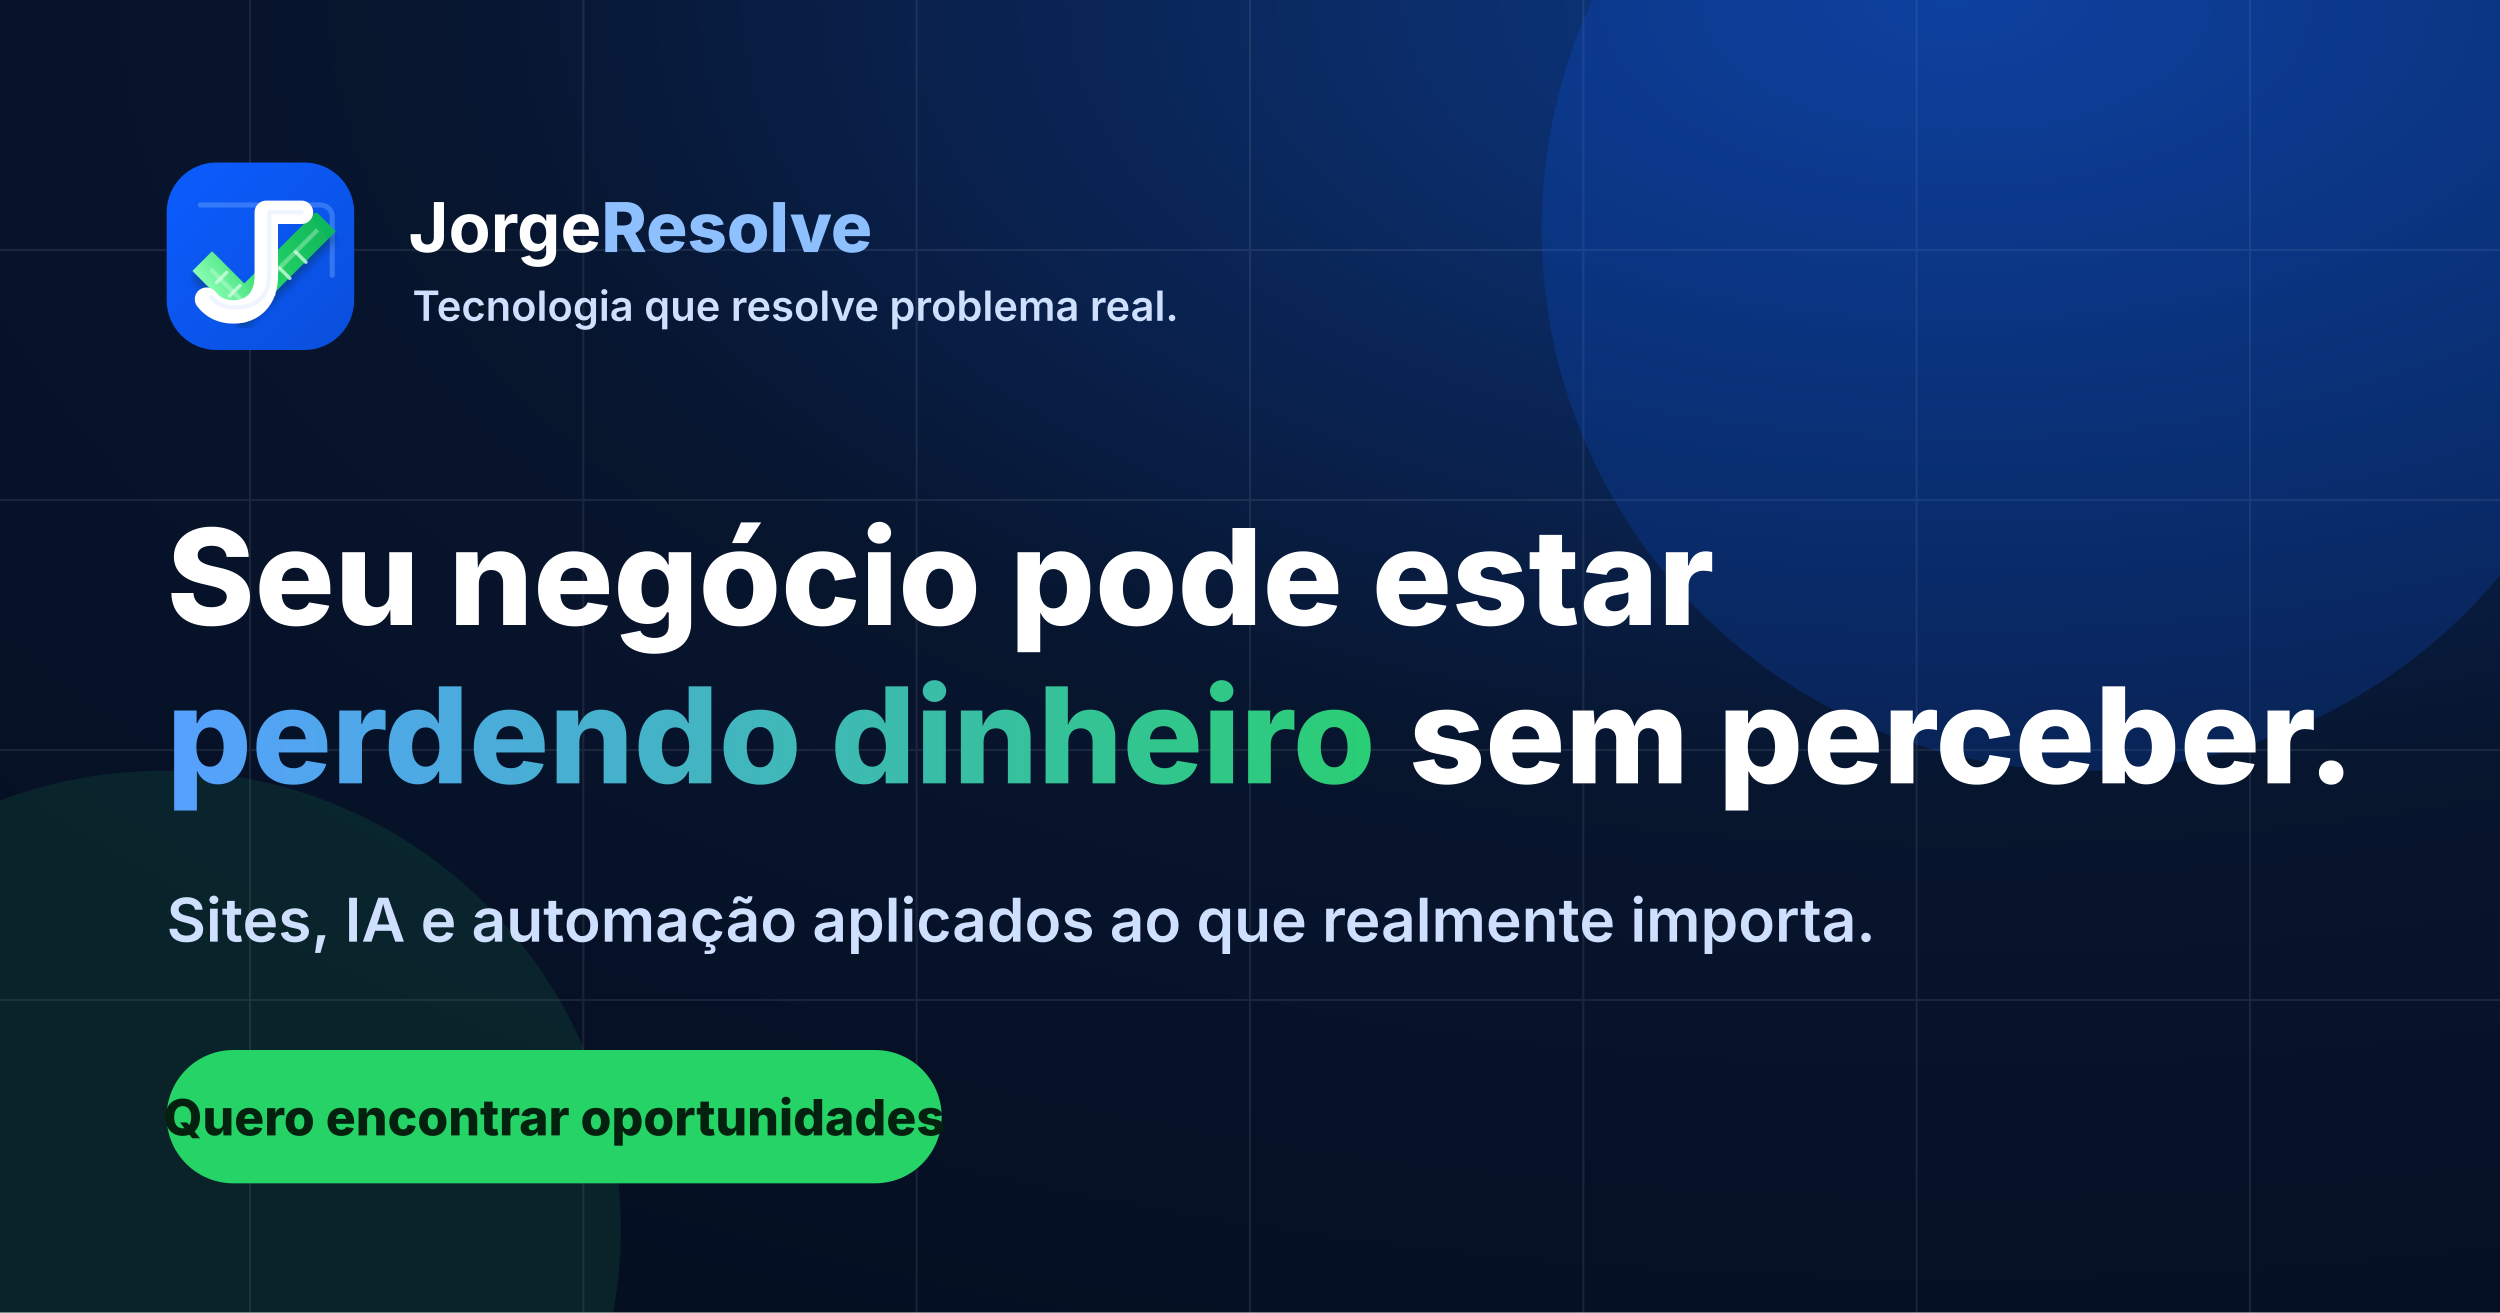
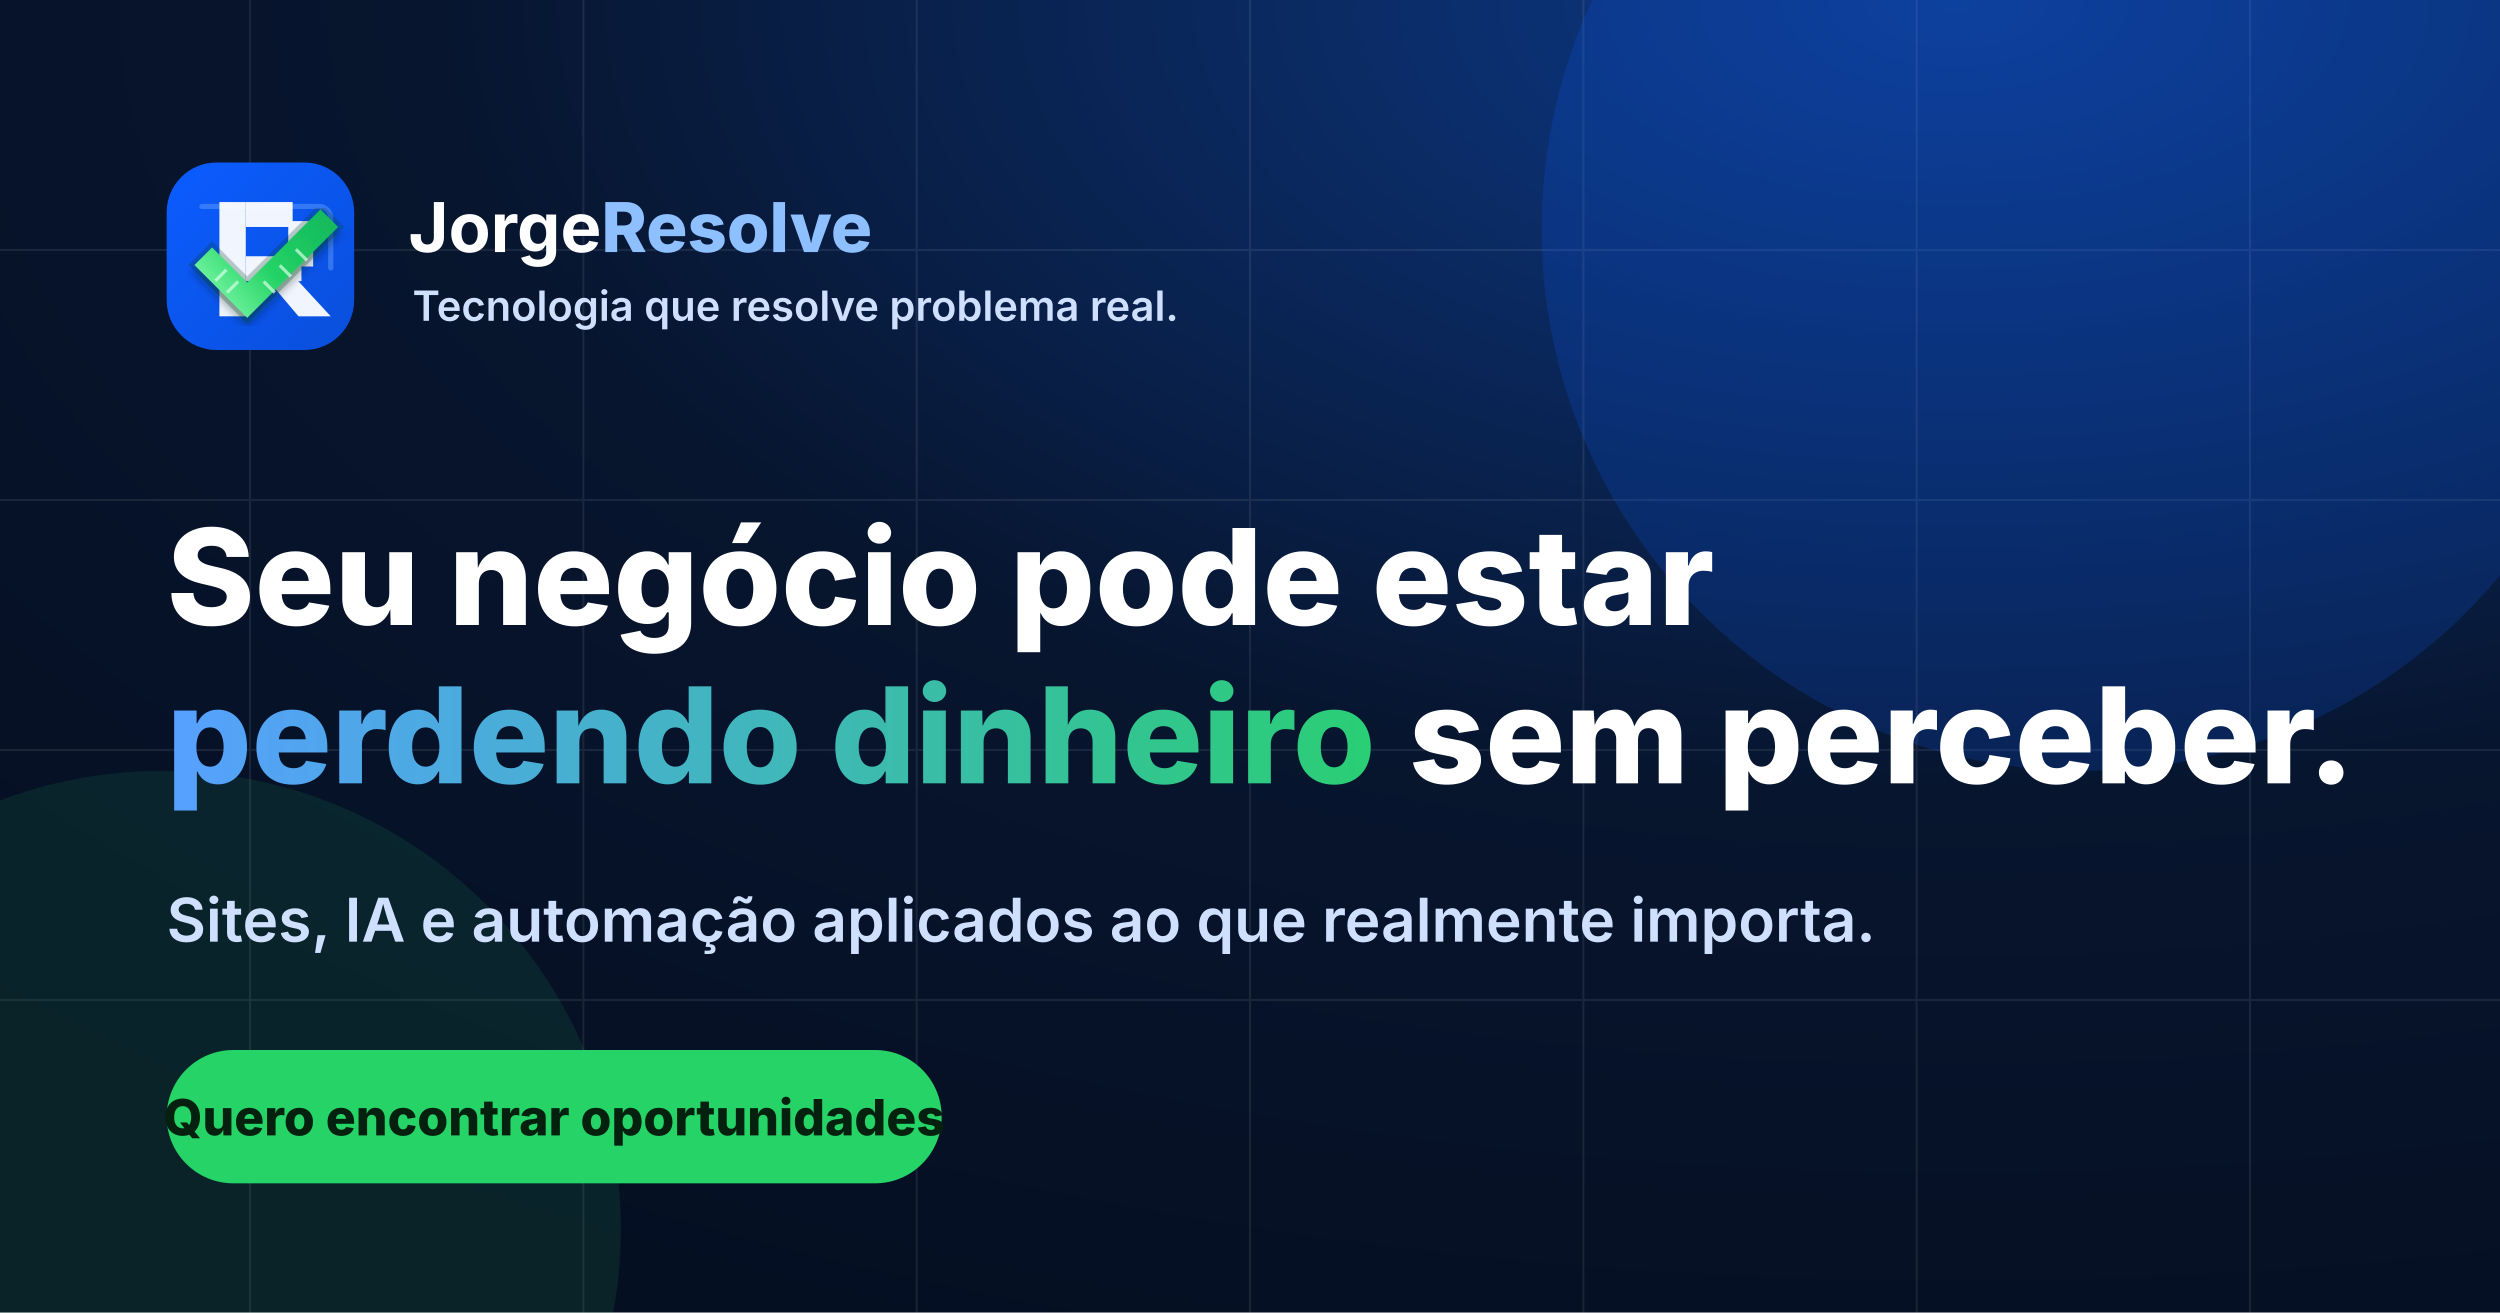
<svg xmlns="http://www.w3.org/2000/svg" viewBox="0 0 1200 630" width="1200" height="630" role="img" aria-labelledby="title desc">
  <defs>
    <radialGradient id="bg" cx="78%" cy="0%" r="110%">
      <stop offset="0" stop-color="#0D3A8A" />
      <stop offset="55%" stop-color="#07152E" />
      <stop offset="100%" stop-color="#050F22" />
    </radialGradient>
    <linearGradient id="jr-blue" x1="0" y1="0" x2="128" y2="128" gradientUnits="userSpaceOnUse">
      <stop offset="0" stop-color="#0B5CFF" />
      <stop offset="1" stop-color="#0A4FDB" />
    </linearGradient>
-     <linearGradient id="resolve-green" x1="32" y1="94" x2="104" y2="42" gradientUnits="userSpaceOnUse">
+     <linearGradient id="resolve-green" x1="28" y1="108" x2="112" y2="34" gradientUnits="userSpaceOnUse">
      <stop offset="0" stop-color="#8BFFB3" />
      <stop offset=".48" stop-color="#25D366" />
      <stop offset="1" stop-color="#11B85B" />
    </linearGradient>
    <linearGradient id="hl" x1="80" y1="0" x2="720" y2="0" gradientUnits="userSpaceOnUse">
      <stop offset="0" stop-color="#56A0FF" />
      <stop offset="1" stop-color="#25D366" />
    </linearGradient>
    <filter id="resolve-shadow" x="-25%" y="-25%" width="150%" height="160%">
      <feDropShadow dx="0" dy="5" stdDeviation="2.5" flood-color="#04210F" flood-opacity=".32" />
    </filter>
  </defs>
  <rect width="1200" height="630" fill="url(#bg)" />
  <g opacity=".08" stroke="#FFFFFF" stroke-width="1">
    <path d="M0 120h1200M0 240h1200M0 360h1200M0 480h1200" />
    <path d="M120 0v630M280 0v630M440 0v630M600 0v630M760 0v630M920 0v630M1080 0v630" />
  </g>
  <circle cx="1000" cy="110" r="260" fill="#0B5CFF" opacity=".18" />
  <circle cx="78" cy="590" r="220" fill="#25D366" opacity=".10" />
  <g transform="translate(80,78)">
    <g transform="scale(.703125)">
      <rect width="128" height="128" rx="34" fill="url(#jr-blue)" />
-       <path d="M23 29h82a8 8 0 0 1 8 8v40" fill="none" stroke="#6EA8FF" stroke-width="3.5" stroke-linecap="round" opacity=".42" />
+       <path d="M24 30h80a8 8 0 0 1 8 8v34" fill="none" stroke="#6EA8FF" stroke-width="3.5" stroke-linecap="round" opacity=".42" />
+       <g opacity=".94">
+         <rect x="36" y="27" width="18" height="78" fill="#FFFFFF" />
+         <rect x="54" y="27" width="32" height="17" fill="#FFFFFF" />
+         <rect x="83" y="40" width="17" height="31" fill="#FFFFFF" />
+         <rect x="54" y="64" width="38" height="17" fill="#FFFFFF" />
+         <path d="M68 79h20l24 26H90L68 79Z" fill="#FFFFFF" />
+       </g>
      <g filter="url(#resolve-shadow)">
-         <path d="M31 74 53 96 102 47" fill="none" stroke="url(#resolve-green)" stroke-width="19" stroke-linecap="square" stroke-linejoin="miter" />
-         <path d="M31 74 53 96 102 47" fill="none" stroke="#D9FFE6" stroke-width="3" stroke-linecap="square" stroke-linejoin="miter" opacity=".35" />
-         <path d="M41 75 34 82M50 84 43 91M66 83l7 7M77 72l7 7M88 61l7 7" fill="none" stroke="#D9FFE6" stroke-width="2.4" stroke-linecap="round" opacity=".74" />
+         <path d="M31 70l24 24 50-50" fill="none" stroke="#04391E" stroke-width="23" stroke-linecap="square" stroke-linejoin="miter" opacity=".24" />
+         <path d="M31 70l24 24 50-50" fill="none" stroke="url(#resolve-green)" stroke-width="17" stroke-linecap="square" stroke-linejoin="miter" />
+         <path d="M40 74l-6 6M48 82l-6 6M67 82l6 6M78 71l6 6M89 60l6 6" fill="none" stroke="#D9FFE6" stroke-width="2.2" stroke-linecap="square" opacity=".68" />
      </g>
-       <path d="M92 34H68v43.5C68 93.4 58.5 102 45.7 102c-8.1 0-14.3-3.1-18.5-8.7" fill="none" stroke="#FFFFFF" stroke-width="16" stroke-linecap="round" stroke-linejoin="round" />
-       <path d="M92 34H70v42.8C70 91 61.4 99 46.8 99c-7.2 0-12.4-2.6-16.4-7" fill="none" stroke="#CFE0FF" stroke-width="3" stroke-linecap="round" stroke-linejoin="round" opacity=".34" />
    </g>
    <text x="116" y="43" font-family="Inter, Arial, sans-serif" font-size="33" font-weight="700" fill="#FFFFFF">Jorge<tspan font-weight="800" fill="#8EC0FF">Resolve</tspan>
    </text>
    <text x="118" y="76" font-family="Inter, Arial, sans-serif" font-size="20" font-weight="600" fill="#CFE0FF">Tecnologia que resolve problema real.</text>
  </g>
  <text x="80" y="300" font-family="Inter, Arial, sans-serif" font-size="64" font-weight="800" fill="#FFFFFF">Seu negócio pode estar</text>
  <text x="80" y="376" font-family="Inter, Arial, sans-serif" font-size="64" font-weight="800" fill="url(#hl)">perdendo dinheiro<tspan dx="16" fill="#FFFFFF">sem perceber.</tspan>
  </text>
  <text x="80" y="452" font-family="Inter, Arial, sans-serif" font-size="29" font-weight="600" fill="#CFE0FF">Sites, IA e automação aplicados ao que realmente importa.</text>
  <g transform="translate(80,504)">
    <rect width="372" height="64" rx="32" fill="#25D366" />
    <text x="186" y="41" font-family="Inter, Arial, sans-serif" font-size="24" font-weight="800" fill="#04210F" text-anchor="middle">Quero encontrar oportunidades</text>
  </g>
</svg>
